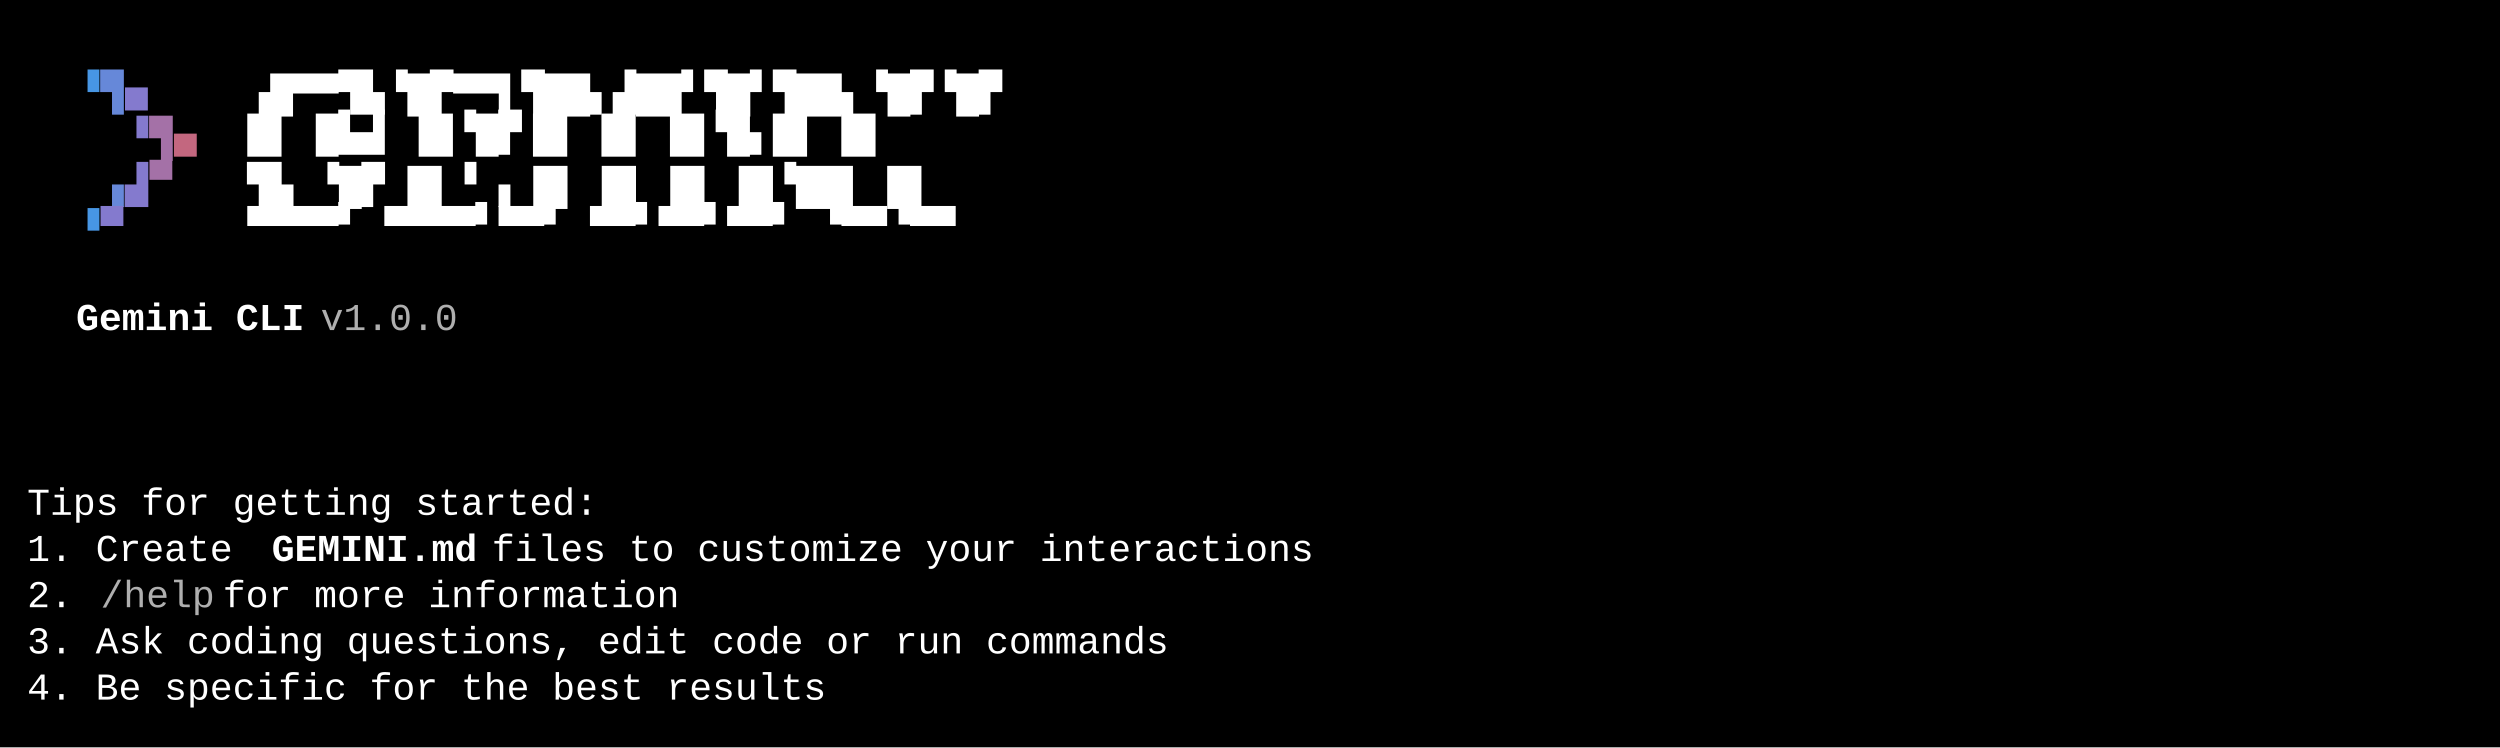
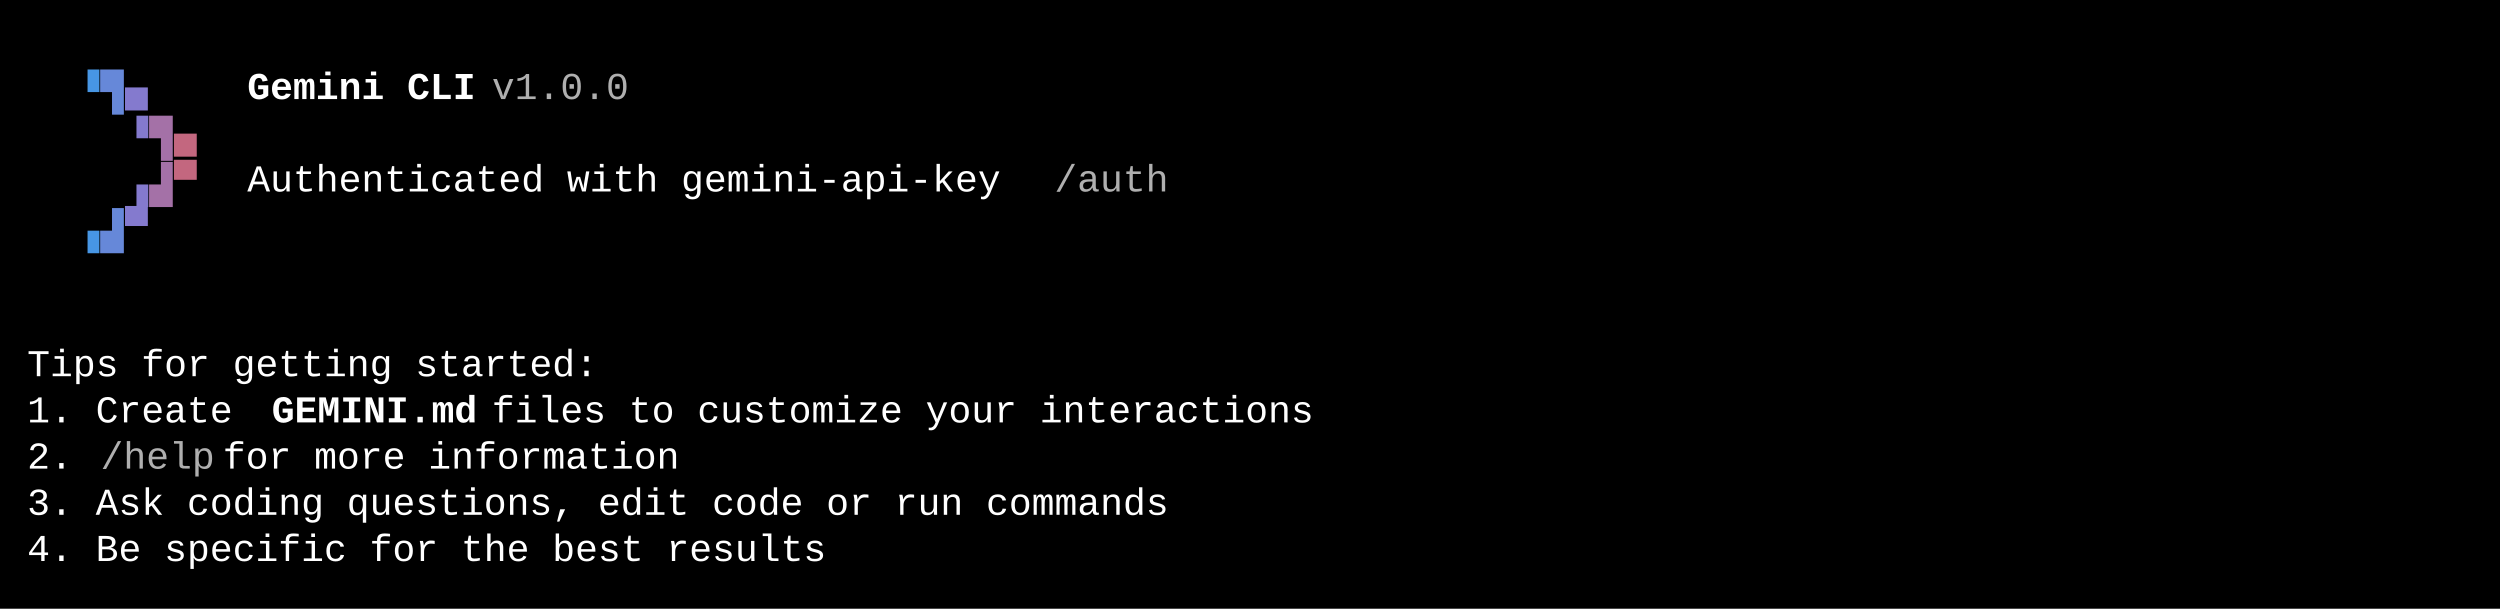
- <svg xmlns="http://www.w3.org/2000/svg" width="920" height="275" viewBox="0 0 920 275">
+ <svg xmlns="http://www.w3.org/2000/svg" width="920" height="224" viewBox="0 0 920 224">
  <style>
    text { font-family: Consolas, "Courier New", monospace; font-size: 14px; dominant-baseline: text-before-edge; white-space: pre; }
  </style>
-   <rect width="920" height="275" fill="#000000" />
+   <rect width="920" height="224" fill="#000000" />
  <g transform="translate(10, 10)">
    <text x="18" y="19" fill="#4796e4" textLength="9" lengthAdjust="spacingAndGlyphs">▝</text>
    <text x="27" y="19" fill="#6688d9" textLength="9" lengthAdjust="spacingAndGlyphs">▜</text>
    <text x="36" y="19" fill="#847ace" textLength="9" lengthAdjust="spacingAndGlyphs">▄</text>
-     <text x="81" y="19" fill="#ffffff" textLength="297" lengthAdjust="spacingAndGlyphs">▗█▀▀▜▙▝█▛▀▀▌▜██▖▟██▘▜█▘▜██▖▝█▛▝█▛</text>
+     <text x="81" y="19" fill="#ffffff" textLength="90" lengthAdjust="spacingAndGlyphs" font-weight="bold">Gemini CLI</text>
+     <text x="171" y="19" fill="#afafaf" textLength="63" lengthAdjust="spacingAndGlyphs"> v1.0.0</text>
    <text x="36" y="36" fill="#847ace" textLength="9" lengthAdjust="spacingAndGlyphs">▝</text>
    <text x="45" y="36" fill="#a471a7" textLength="9" lengthAdjust="spacingAndGlyphs">▜</text>
    <text x="54" y="36" fill="#c3677f" textLength="9" lengthAdjust="spacingAndGlyphs">▄</text>
-     <text x="81" y="36" fill="#ffffff" textLength="297" lengthAdjust="spacingAndGlyphs">█▌     █▙▟  ▐█▝█▛▐█ ▐█ ▐█▝█▖█▌ █▌</text>
-     <text x="27" y="53" fill="#6688d9" textLength="9" lengthAdjust="spacingAndGlyphs">▗</text>
-     <text x="36" y="53" fill="#847ace" textLength="9" lengthAdjust="spacingAndGlyphs">▟</text>
-     <text x="45" y="53" fill="#a471a7" textLength="9" lengthAdjust="spacingAndGlyphs">▀</text>
-     <text x="81" y="53" fill="#ffffff" textLength="288" lengthAdjust="spacingAndGlyphs">▜▙ ▝█▛ █▌▝ ▖▐█   ▐█ ▐█ ▐█▝██▌ █▌</text>
-     <text x="18" y="70" fill="#4796e4" textLength="9" lengthAdjust="spacingAndGlyphs">▝</text>
-     <text x="27" y="70" fill="#847ace" textLength="9" lengthAdjust="spacingAndGlyphs">▀</text>
-     <text x="81" y="70" fill="#ffffff" textLength="297" lengthAdjust="spacingAndGlyphs"> ▀▀▀▀▘ ▀▀▀▀▘▀▀▘  ▀▀▘▀▀▘▀▀▘ ▝▀▀▝▀▀</text>
-     <text x="18" y="104" fill="#ffffff" textLength="90" lengthAdjust="spacingAndGlyphs" font-weight="bold">Gemini CLI</text>
-     <text x="108" y="104" fill="#afafaf" textLength="63" lengthAdjust="spacingAndGlyphs"> v1.0.0</text>
-     <text x="0" y="172" fill="#ffffff" textLength="225" lengthAdjust="spacingAndGlyphs">Tips for getting started:</text>
-     <text x="0" y="189" fill="#ffffff" textLength="90" lengthAdjust="spacingAndGlyphs">1. Create </text>
-     <text x="90" y="189" fill="#ffffff" textLength="81" lengthAdjust="spacingAndGlyphs" font-weight="bold">GEMINI.md</text>
-     <text x="171" y="189" fill="#ffffff" textLength="333" lengthAdjust="spacingAndGlyphs"> files to customize your interactions</text>
-     <text x="0" y="206" fill="#ffffff" textLength="27" lengthAdjust="spacingAndGlyphs">2. </text>
-     <text x="27" y="206" fill="#afafaf" textLength="45" lengthAdjust="spacingAndGlyphs">/help</text>
-     <text x="72" y="206" fill="#ffffff" textLength="189" lengthAdjust="spacingAndGlyphs"> for more information</text>
-     <text x="0" y="223" fill="#ffffff" textLength="450" lengthAdjust="spacingAndGlyphs">3. Ask coding questions, edit code or run commands</text>
-     <text x="0" y="240" fill="#ffffff" textLength="315" lengthAdjust="spacingAndGlyphs">4. Be specific for the best results</text>
+     <text x="36" y="53" fill="#847ace" textLength="9" lengthAdjust="spacingAndGlyphs">▗</text>
+     <text x="45" y="53" fill="#a471a7" textLength="9" lengthAdjust="spacingAndGlyphs">▟</text>
+     <text x="54" y="53" fill="#c3677f" textLength="9" lengthAdjust="spacingAndGlyphs">▀</text>
+     <text x="81" y="53" fill="#ffffff" textLength="297" lengthAdjust="spacingAndGlyphs">Authenticated with gemini-api-key</text>
+     <text x="378" y="53" fill="#afafaf" textLength="54" lengthAdjust="spacingAndGlyphs"> /auth</text>
+     <text x="18" y="70" fill="#4796e4" textLength="9" lengthAdjust="spacingAndGlyphs">▗</text>
+     <text x="27" y="70" fill="#6688d9" textLength="9" lengthAdjust="spacingAndGlyphs">▟</text>
+     <text x="36" y="70" fill="#847ace" textLength="9" lengthAdjust="spacingAndGlyphs">▀</text>
+     <text x="0" y="121" fill="#ffffff" textLength="225" lengthAdjust="spacingAndGlyphs">Tips for getting started:</text>
+     <text x="0" y="138" fill="#ffffff" textLength="90" lengthAdjust="spacingAndGlyphs">1. Create </text>
+     <text x="90" y="138" fill="#ffffff" textLength="81" lengthAdjust="spacingAndGlyphs" font-weight="bold">GEMINI.md</text>
+     <text x="171" y="138" fill="#ffffff" textLength="333" lengthAdjust="spacingAndGlyphs"> files to customize your interactions</text>
+     <text x="0" y="155" fill="#ffffff" textLength="27" lengthAdjust="spacingAndGlyphs">2. </text>
+     <text x="27" y="155" fill="#afafaf" textLength="45" lengthAdjust="spacingAndGlyphs">/help</text>
+     <text x="72" y="155" fill="#ffffff" textLength="189" lengthAdjust="spacingAndGlyphs"> for more information</text>
+     <text x="0" y="172" fill="#ffffff" textLength="450" lengthAdjust="spacingAndGlyphs">3. Ask coding questions, edit code or run commands</text>
+     <text x="0" y="189" fill="#ffffff" textLength="315" lengthAdjust="spacingAndGlyphs">4. Be specific for the best results</text>
  </g>
</svg>
